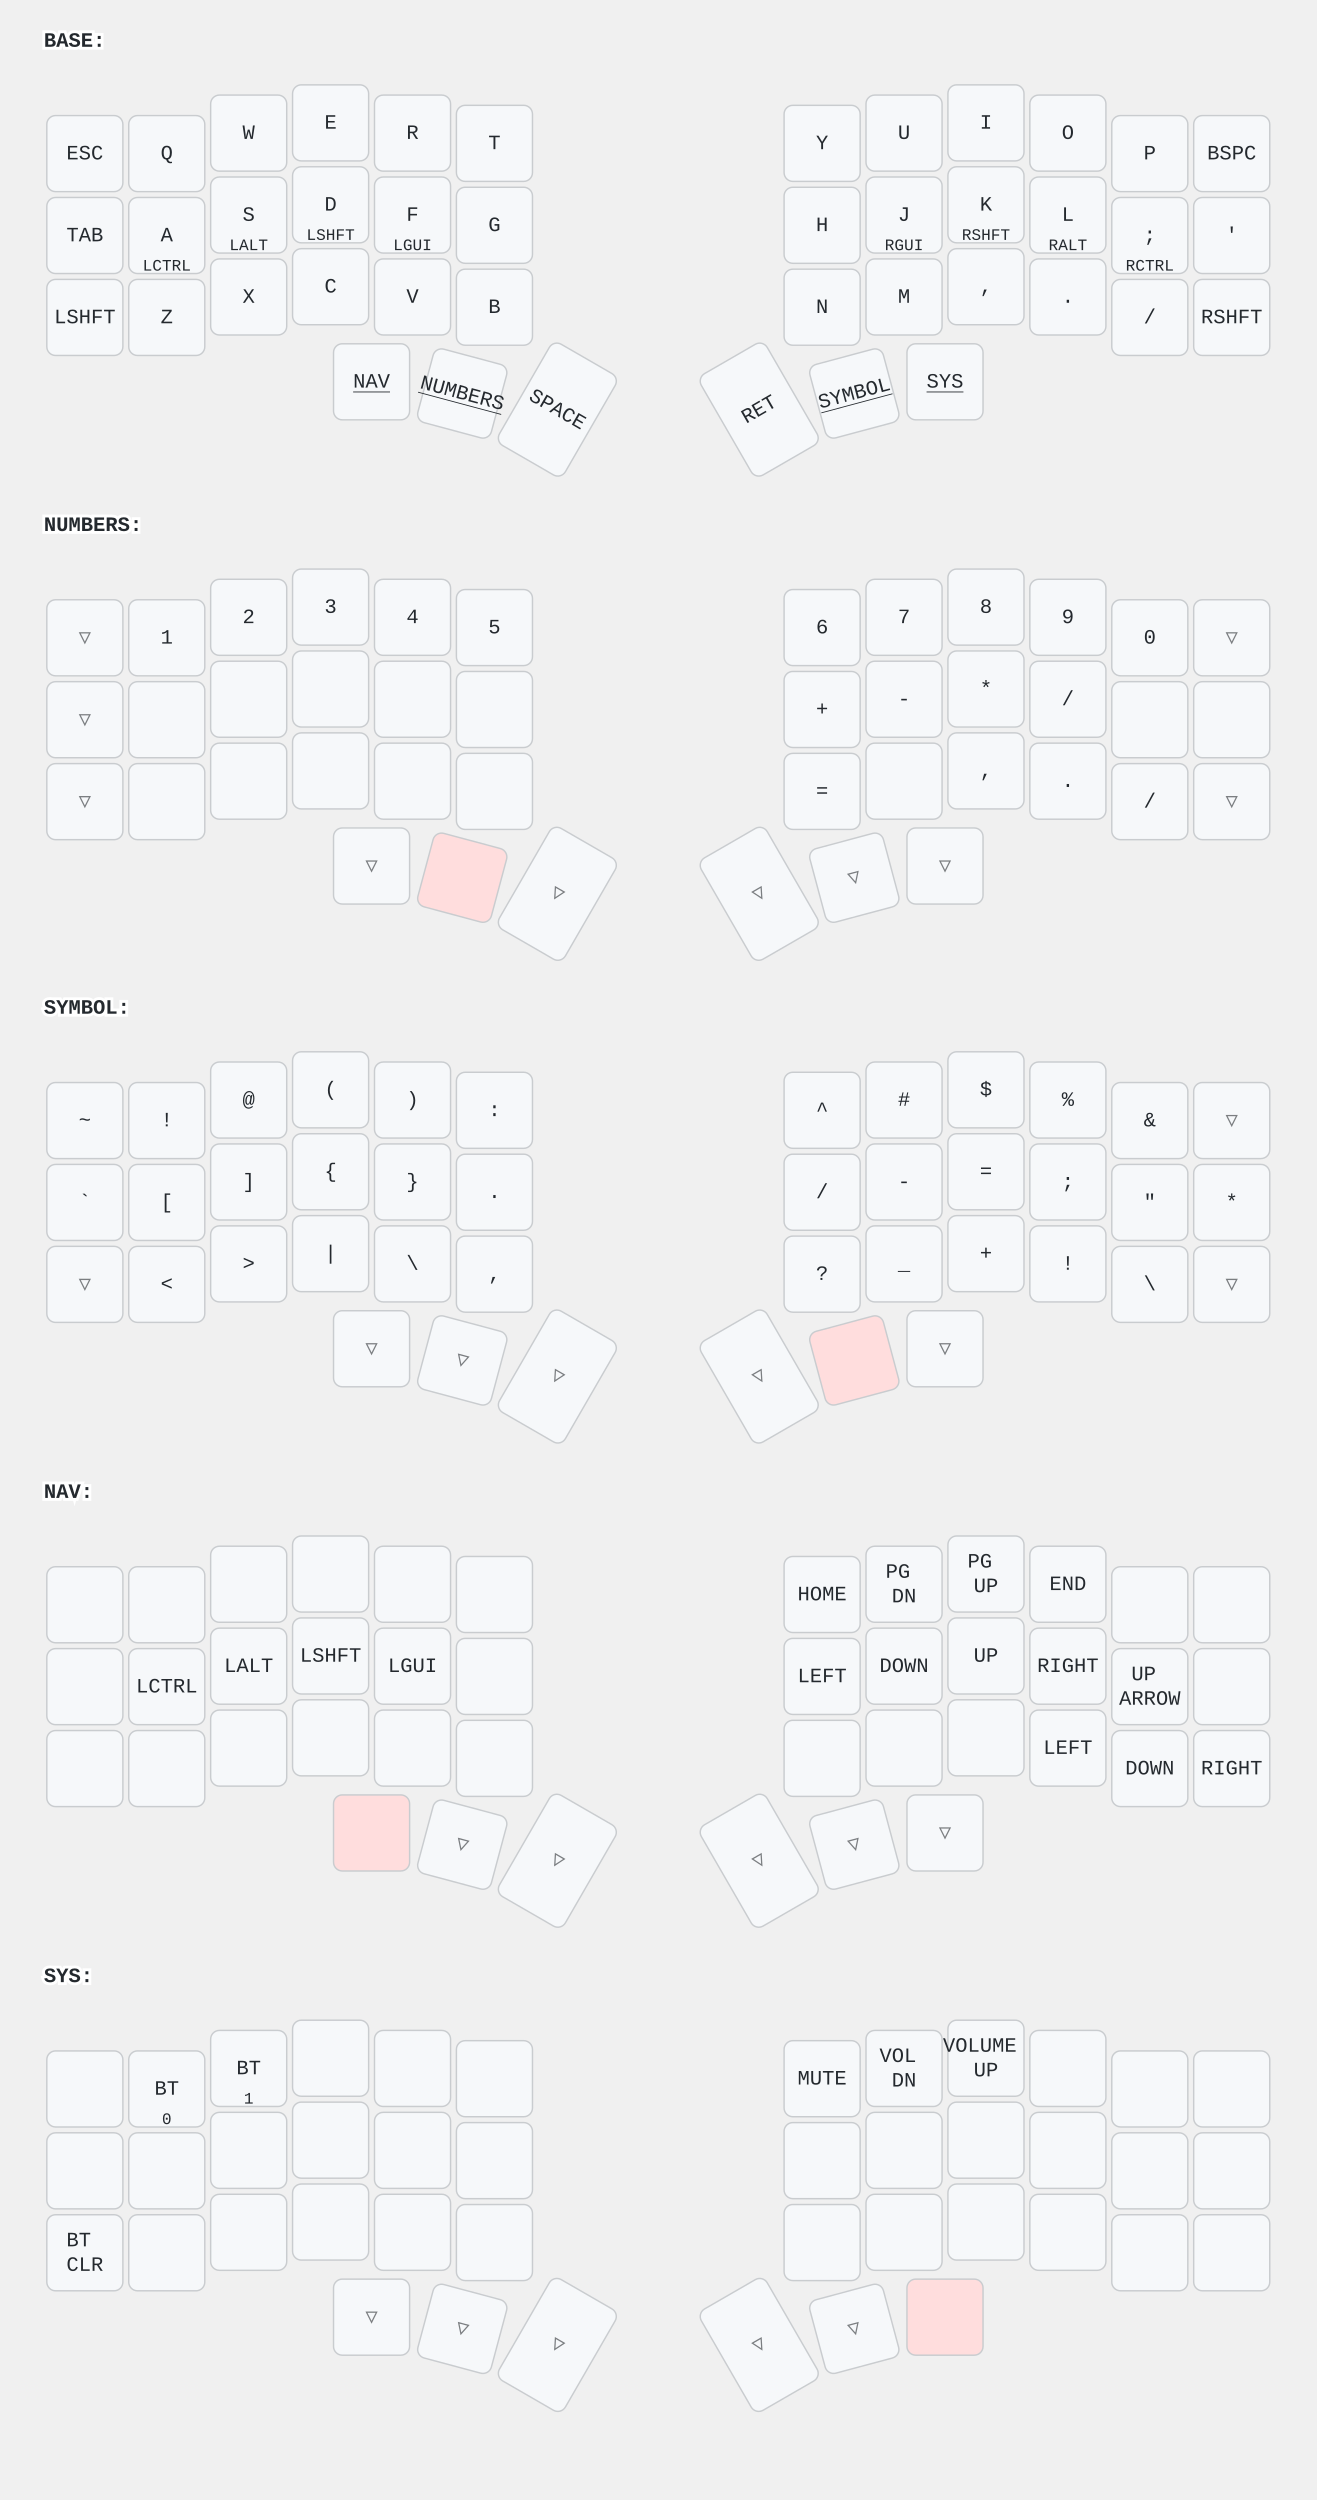
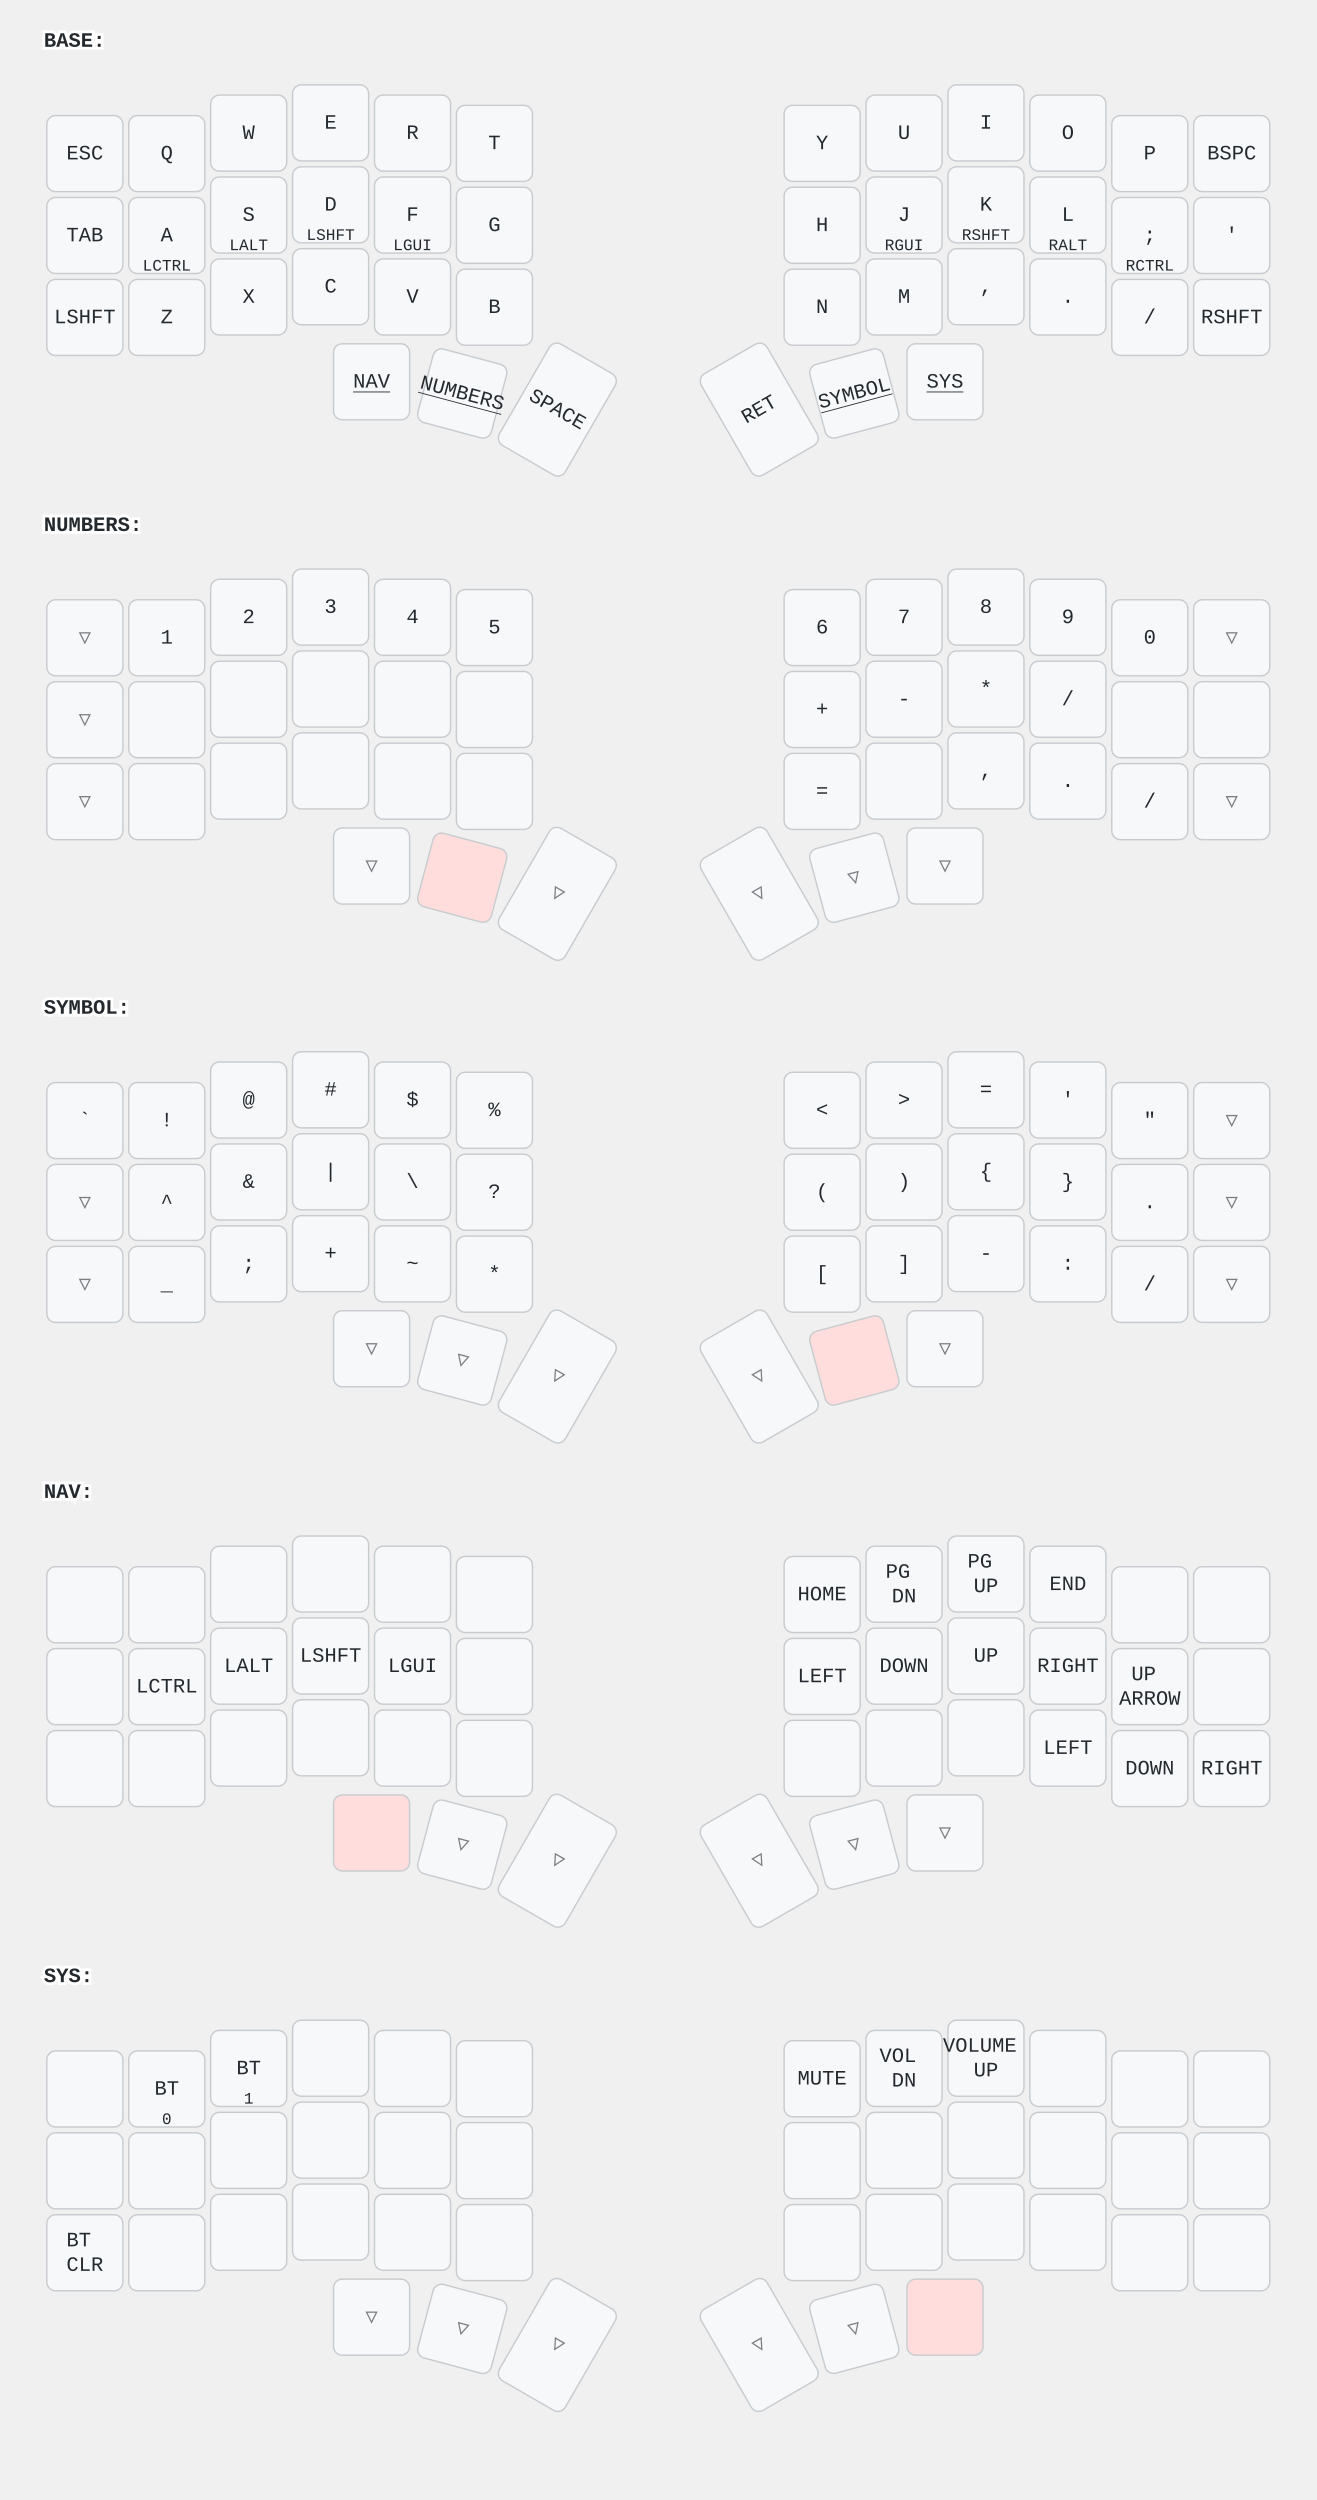
<svg xmlns="http://www.w3.org/2000/svg" width="900" height="1709" viewBox="0 0 900 1709" class="keymap">
  <style>/* inherit to force styles through use tags */
svg path {
    fill: inherit;
}

/* font and background color specifications */
svg.keymap {
    font-family: SFMono-Regular,Consolas,Liberation Mono,Menlo,monospace;
    font-size: 14px;
    font-kerning: normal;
    text-rendering: optimizeLegibility;
    fill: #24292e;
}

/* default key styling */
rect.key {
    fill: #f6f8fa;
}

rect.key, rect.combo {
    stroke: #c9cccf;
    stroke-width: 1;
}

/* default key side styling, only used is draw_key_sides is set */
rect.side {
    filter: brightness(90%);
}

/* color accent for combo boxes */
rect.combo, rect.combo-separate {
    fill: #cdf;
}

/* color accent for held keys */
rect.held, rect.combo.held {
    fill: #fdd;
}

/* color accent for ghost (optional) keys */
rect.ghost, rect.combo.ghost {
    stroke-dasharray: 4, 4;
    stroke-width: 2;
}

text {
    text-anchor: middle;
    dominant-baseline: middle;
}

/* styling for layer labels */
text.label {
    font-weight: bold;
    text-anchor: start;
    stroke: white;
    stroke-width: 4;
    paint-order: stroke;
}

/* styling for optional footer */
text.footer {
    text-anchor: end;
    dominant-baseline: auto;
    stroke: white;
    stroke-width: 4;
    paint-order: stroke;
}

/* styling for combo tap, and key non-tap label text */
text.combo, text.hold, text.shifted, text.left, text.right {
    font-size: 11px;
}

text.hold {
    text-anchor: middle;
    dominant-baseline: auto;
}

text.shifted {
    text-anchor: middle;
    dominant-baseline: hanging;
}

text.left {
    text-anchor: start;
}

text.right {
    text-anchor: end;
}

text.layer-activator {
    text-decoration: underline;
}

/* styling for hold/shifted label text in combo box */
text.combo.hold, text.combo.shifted, text.combo.left, text.combo.right {
    font-size: 8px;
}

/* lighter symbol for transparent keys */
text.trans {
    fill: #7b7e81;
}

/* styling for combo dendrons */
path.combo {
    stroke-width: 1;
    stroke: gray;
    fill: none;
}

/* Start Tabler Icons Cleanup */
/* cannot use height/width with glyphs */
.icon-tabler &gt; path {
    fill: inherit;
    stroke: inherit;
    stroke-width: 2;
}
/* hide tabler's default box */
.icon-tabler &gt; path[stroke="none"][fill="none"] {
    visibility: hidden;
}
/* End Tabler Icons Cleanup */
</style>
  <g transform="translate(30, 0)" class="layer-BASE">
    <text x="0" y="28" class="label" id="BASE">BASE:</text>
    <g transform="translate(0, 56)">
      <g transform="translate(28, 49)" class="key keypos-0">
        <rect rx="6" ry="6" x="-26" y="-26" width="52" height="52" class="key" />
        <text x="0" y="0" class="key tap">ESC</text>
      </g>
      <g transform="translate(84, 49)" class="key keypos-1">
        <rect rx="6" ry="6" x="-26" y="-26" width="52" height="52" class="key" />
        <text x="0" y="0" class="key tap">Q</text>
      </g>
      <g transform="translate(140, 35)" class="key keypos-2">
        <rect rx="6" ry="6" x="-26" y="-26" width="52" height="52" class="key" />
        <text x="0" y="0" class="key tap">W</text>
      </g>
      <g transform="translate(196, 28)" class="key keypos-3">
        <rect rx="6" ry="6" x="-26" y="-26" width="52" height="52" class="key" />
        <text x="0" y="0" class="key tap">E</text>
      </g>
      <g transform="translate(252, 35)" class="key keypos-4">
        <rect rx="6" ry="6" x="-26" y="-26" width="52" height="52" class="key" />
        <text x="0" y="0" class="key tap">R</text>
      </g>
      <g transform="translate(308, 42)" class="key keypos-5">
        <rect rx="6" ry="6" x="-26" y="-26" width="52" height="52" class="key" />
        <text x="0" y="0" class="key tap">T</text>
      </g>
      <g transform="translate(532, 42)" class="key keypos-6">
        <rect rx="6" ry="6" x="-26" y="-26" width="52" height="52" class="key" />
        <text x="0" y="0" class="key tap">Y</text>
      </g>
      <g transform="translate(588, 35)" class="key keypos-7">
        <rect rx="6" ry="6" x="-26" y="-26" width="52" height="52" class="key" />
        <text x="0" y="0" class="key tap">U</text>
      </g>
      <g transform="translate(644, 28)" class="key keypos-8">
        <rect rx="6" ry="6" x="-26" y="-26" width="52" height="52" class="key" />
        <text x="0" y="0" class="key tap">I</text>
      </g>
      <g transform="translate(700, 35)" class="key keypos-9">
        <rect rx="6" ry="6" x="-26" y="-26" width="52" height="52" class="key" />
        <text x="0" y="0" class="key tap">O</text>
      </g>
      <g transform="translate(756, 49)" class="key keypos-10">
        <rect rx="6" ry="6" x="-26" y="-26" width="52" height="52" class="key" />
        <text x="0" y="0" class="key tap">P</text>
      </g>
      <g transform="translate(812, 49)" class="key keypos-11">
        <rect rx="6" ry="6" x="-26" y="-26" width="52" height="52" class="key" />
        <text x="0" y="0" class="key tap">BSPC</text>
      </g>
      <g transform="translate(28, 105)" class="key keypos-12">
        <rect rx="6" ry="6" x="-26" y="-26" width="52" height="52" class="key" />
        <text x="0" y="0" class="key tap">TAB</text>
      </g>
      <g transform="translate(84, 105)" class="key keypos-13">
        <rect rx="6" ry="6" x="-26" y="-26" width="52" height="52" class="key" />
        <text x="0" y="0" class="key tap">A</text>
        <text x="0" y="24" class="key hold">LCTRL</text>
      </g>
      <g transform="translate(140, 91)" class="key keypos-14">
        <rect rx="6" ry="6" x="-26" y="-26" width="52" height="52" class="key" />
        <text x="0" y="0" class="key tap">S</text>
        <text x="0" y="24" class="key hold">LALT</text>
      </g>
      <g transform="translate(196, 84)" class="key keypos-15">
        <rect rx="6" ry="6" x="-26" y="-26" width="52" height="52" class="key" />
        <text x="0" y="0" class="key tap">D</text>
        <text x="0" y="24" class="key hold">LSHFT</text>
      </g>
      <g transform="translate(252, 91)" class="key keypos-16">
        <rect rx="6" ry="6" x="-26" y="-26" width="52" height="52" class="key" />
        <text x="0" y="0" class="key tap">F</text>
        <text x="0" y="24" class="key hold">LGUI</text>
      </g>
      <g transform="translate(308, 98)" class="key keypos-17">
        <rect rx="6" ry="6" x="-26" y="-26" width="52" height="52" class="key" />
        <text x="0" y="0" class="key tap">G</text>
      </g>
      <g transform="translate(532, 98)" class="key keypos-18">
        <rect rx="6" ry="6" x="-26" y="-26" width="52" height="52" class="key" />
        <text x="0" y="0" class="key tap">H</text>
      </g>
      <g transform="translate(588, 91)" class="key keypos-19">
        <rect rx="6" ry="6" x="-26" y="-26" width="52" height="52" class="key" />
        <text x="0" y="0" class="key tap">J</text>
        <text x="0" y="24" class="key hold">RGUI</text>
      </g>
      <g transform="translate(644, 84)" class="key keypos-20">
        <rect rx="6" ry="6" x="-26" y="-26" width="52" height="52" class="key" />
        <text x="0" y="0" class="key tap">K</text>
        <text x="0" y="24" class="key hold">RSHFT</text>
      </g>
      <g transform="translate(700, 91)" class="key keypos-21">
        <rect rx="6" ry="6" x="-26" y="-26" width="52" height="52" class="key" />
        <text x="0" y="0" class="key tap">L</text>
        <text x="0" y="24" class="key hold">RALT</text>
      </g>
      <g transform="translate(756, 105)" class="key keypos-22">
        <rect rx="6" ry="6" x="-26" y="-26" width="52" height="52" class="key" />
        <text x="0" y="0" class="key tap">;</text>
        <text x="0" y="24" class="key hold">RCTRL</text>
      </g>
      <g transform="translate(812, 105)" class="key keypos-23">
        <rect rx="6" ry="6" x="-26" y="-26" width="52" height="52" class="key" />
        <text x="0" y="0" class="key tap">'</text>
      </g>
      <g transform="translate(28, 161)" class="key keypos-24">
        <rect rx="6" ry="6" x="-26" y="-26" width="52" height="52" class="key" />
        <text x="0" y="0" class="key tap">LSHFT</text>
      </g>
      <g transform="translate(84, 161)" class="key keypos-25">
        <rect rx="6" ry="6" x="-26" y="-26" width="52" height="52" class="key" />
        <text x="0" y="0" class="key tap">Z</text>
      </g>
      <g transform="translate(140, 147)" class="key keypos-26">
        <rect rx="6" ry="6" x="-26" y="-26" width="52" height="52" class="key" />
        <text x="0" y="0" class="key tap">X</text>
      </g>
      <g transform="translate(196, 140)" class="key keypos-27">
        <rect rx="6" ry="6" x="-26" y="-26" width="52" height="52" class="key" />
        <text x="0" y="0" class="key tap">C</text>
      </g>
      <g transform="translate(252, 147)" class="key keypos-28">
        <rect rx="6" ry="6" x="-26" y="-26" width="52" height="52" class="key" />
        <text x="0" y="0" class="key tap">V</text>
      </g>
      <g transform="translate(308, 154)" class="key keypos-29">
        <rect rx="6" ry="6" x="-26" y="-26" width="52" height="52" class="key" />
        <text x="0" y="0" class="key tap">B</text>
      </g>
      <g transform="translate(532, 154)" class="key keypos-30">
        <rect rx="6" ry="6" x="-26" y="-26" width="52" height="52" class="key" />
        <text x="0" y="0" class="key tap">N</text>
      </g>
      <g transform="translate(588, 147)" class="key keypos-31">
        <rect rx="6" ry="6" x="-26" y="-26" width="52" height="52" class="key" />
        <text x="0" y="0" class="key tap">M</text>
      </g>
      <g transform="translate(644, 140)" class="key keypos-32">
        <rect rx="6" ry="6" x="-26" y="-26" width="52" height="52" class="key" />
        <text x="0" y="0" class="key tap">,</text>
      </g>
      <g transform="translate(700, 147)" class="key keypos-33">
        <rect rx="6" ry="6" x="-26" y="-26" width="52" height="52" class="key" />
        <text x="0" y="0" class="key tap">.</text>
      </g>
      <g transform="translate(756, 161)" class="key keypos-34">
        <rect rx="6" ry="6" x="-26" y="-26" width="52" height="52" class="key" />
        <text x="0" y="0" class="key tap">/</text>
      </g>
      <g transform="translate(812, 161)" class="key keypos-35">
        <rect rx="6" ry="6" x="-26" y="-26" width="52" height="52" class="key" />
        <text x="0" y="0" class="key tap">RSHFT</text>
      </g>
      <g transform="translate(224, 205)" class="key keypos-36">
        <rect rx="6" ry="6" x="-26" y="-26" width="52" height="52" class="key" />
        <a href="#NAV">
          <text x="0" y="0" class="key tap layer-activator">NAV</text>
        </a>
      </g>
      <g transform="translate(286, 213) rotate(15.0)" class="key keypos-37">
        <rect rx="6" ry="6" x="-26" y="-26" width="52" height="52" class="key" />
        <a href="#NUMBERS">
          <text x="0" y="0" class="key tap layer-activator">NUMBERS</text>
        </a>
      </g>
      <g transform="translate(351, 224) rotate(30.0)" class="key keypos-38">
        <rect rx="6" ry="6" x="-26" y="-40" width="52" height="80" class="key" />
        <text x="0" y="0" class="key tap">SPACE</text>
      </g>
      <g transform="translate(489, 224) rotate(-30.0)" class="key keypos-39">
        <rect rx="6" ry="6" x="-26" y="-40" width="52" height="80" class="key" />
        <text x="0" y="0" class="key tap">RET</text>
      </g>
      <g transform="translate(554, 213) rotate(-15.0)" class="key keypos-40">
        <rect rx="6" ry="6" x="-26" y="-26" width="52" height="52" class="key" />
        <a href="#SYMBOL">
          <text x="0" y="0" class="key tap layer-activator">SYMBOL</text>
        </a>
      </g>
      <g transform="translate(616, 205)" class="key keypos-41">
        <rect rx="6" ry="6" x="-26" y="-26" width="52" height="52" class="key" />
        <a href="#SYS">
          <text x="0" y="0" class="key tap layer-activator">SYS</text>
        </a>
      </g>
    </g>
  </g>
  <g transform="translate(30, 331)" class="layer-NUMBERS">
    <text x="0" y="28" class="label" id="NUMBERS">NUMBERS:</text>
    <g transform="translate(0, 56)">
      <g transform="translate(28, 49)" class="key trans keypos-0">
        <rect rx="6" ry="6" x="-26" y="-26" width="52" height="52" class="key trans" />
        <text x="0" y="0" class="key trans tap">▽</text>
      </g>
      <g transform="translate(84, 49)" class="key keypos-1">
        <rect rx="6" ry="6" x="-26" y="-26" width="52" height="52" class="key" />
        <text x="0" y="0" class="key tap">1</text>
      </g>
      <g transform="translate(140, 35)" class="key keypos-2">
        <rect rx="6" ry="6" x="-26" y="-26" width="52" height="52" class="key" />
        <text x="0" y="0" class="key tap">2</text>
      </g>
      <g transform="translate(196, 28)" class="key keypos-3">
        <rect rx="6" ry="6" x="-26" y="-26" width="52" height="52" class="key" />
        <text x="0" y="0" class="key tap">3</text>
      </g>
      <g transform="translate(252, 35)" class="key keypos-4">
        <rect rx="6" ry="6" x="-26" y="-26" width="52" height="52" class="key" />
        <text x="0" y="0" class="key tap">4</text>
      </g>
      <g transform="translate(308, 42)" class="key keypos-5">
        <rect rx="6" ry="6" x="-26" y="-26" width="52" height="52" class="key" />
        <text x="0" y="0" class="key tap">5</text>
      </g>
      <g transform="translate(532, 42)" class="key keypos-6">
        <rect rx="6" ry="6" x="-26" y="-26" width="52" height="52" class="key" />
        <text x="0" y="0" class="key tap">6</text>
      </g>
      <g transform="translate(588, 35)" class="key keypos-7">
        <rect rx="6" ry="6" x="-26" y="-26" width="52" height="52" class="key" />
        <text x="0" y="0" class="key tap">7</text>
      </g>
      <g transform="translate(644, 28)" class="key keypos-8">
        <rect rx="6" ry="6" x="-26" y="-26" width="52" height="52" class="key" />
        <text x="0" y="0" class="key tap">8</text>
      </g>
      <g transform="translate(700, 35)" class="key keypos-9">
        <rect rx="6" ry="6" x="-26" y="-26" width="52" height="52" class="key" />
        <text x="0" y="0" class="key tap">9</text>
      </g>
      <g transform="translate(756, 49)" class="key keypos-10">
        <rect rx="6" ry="6" x="-26" y="-26" width="52" height="52" class="key" />
        <text x="0" y="0" class="key tap">0</text>
      </g>
      <g transform="translate(812, 49)" class="key trans keypos-11">
        <rect rx="6" ry="6" x="-26" y="-26" width="52" height="52" class="key trans" />
        <text x="0" y="0" class="key trans tap">▽</text>
      </g>
      <g transform="translate(28, 105)" class="key trans keypos-12">
        <rect rx="6" ry="6" x="-26" y="-26" width="52" height="52" class="key trans" />
        <text x="0" y="0" class="key trans tap">▽</text>
      </g>
      <g transform="translate(84, 105)" class="key keypos-13">
        <rect rx="6" ry="6" x="-26" y="-26" width="52" height="52" class="key" />
      </g>
      <g transform="translate(140, 91)" class="key keypos-14">
        <rect rx="6" ry="6" x="-26" y="-26" width="52" height="52" class="key" />
      </g>
      <g transform="translate(196, 84)" class="key keypos-15">
        <rect rx="6" ry="6" x="-26" y="-26" width="52" height="52" class="key" />
      </g>
      <g transform="translate(252, 91)" class="key keypos-16">
        <rect rx="6" ry="6" x="-26" y="-26" width="52" height="52" class="key" />
      </g>
      <g transform="translate(308, 98)" class="key keypos-17">
        <rect rx="6" ry="6" x="-26" y="-26" width="52" height="52" class="key" />
      </g>
      <g transform="translate(532, 98)" class="key keypos-18">
        <rect rx="6" ry="6" x="-26" y="-26" width="52" height="52" class="key" />
        <text x="0" y="0" class="key tap">+</text>
      </g>
      <g transform="translate(588, 91)" class="key keypos-19">
        <rect rx="6" ry="6" x="-26" y="-26" width="52" height="52" class="key" />
        <text x="0" y="0" class="key tap">-</text>
      </g>
      <g transform="translate(644, 84)" class="key keypos-20">
        <rect rx="6" ry="6" x="-26" y="-26" width="52" height="52" class="key" />
        <text x="0" y="0" class="key tap">*</text>
      </g>
      <g transform="translate(700, 91)" class="key keypos-21">
        <rect rx="6" ry="6" x="-26" y="-26" width="52" height="52" class="key" />
        <text x="0" y="0" class="key tap">/</text>
      </g>
      <g transform="translate(756, 105)" class="key keypos-22">
        <rect rx="6" ry="6" x="-26" y="-26" width="52" height="52" class="key" />
      </g>
      <g transform="translate(812, 105)" class="key keypos-23">
        <rect rx="6" ry="6" x="-26" y="-26" width="52" height="52" class="key" />
      </g>
      <g transform="translate(28, 161)" class="key trans keypos-24">
        <rect rx="6" ry="6" x="-26" y="-26" width="52" height="52" class="key trans" />
        <text x="0" y="0" class="key trans tap">▽</text>
      </g>
      <g transform="translate(84, 161)" class="key keypos-25">
        <rect rx="6" ry="6" x="-26" y="-26" width="52" height="52" class="key" />
      </g>
      <g transform="translate(140, 147)" class="key keypos-26">
        <rect rx="6" ry="6" x="-26" y="-26" width="52" height="52" class="key" />
      </g>
      <g transform="translate(196, 140)" class="key keypos-27">
        <rect rx="6" ry="6" x="-26" y="-26" width="52" height="52" class="key" />
      </g>
      <g transform="translate(252, 147)" class="key keypos-28">
        <rect rx="6" ry="6" x="-26" y="-26" width="52" height="52" class="key" />
      </g>
      <g transform="translate(308, 154)" class="key keypos-29">
        <rect rx="6" ry="6" x="-26" y="-26" width="52" height="52" class="key" />
      </g>
      <g transform="translate(532, 154)" class="key keypos-30">
        <rect rx="6" ry="6" x="-26" y="-26" width="52" height="52" class="key" />
        <text x="0" y="0" class="key tap">=</text>
      </g>
      <g transform="translate(588, 147)" class="key keypos-31">
        <rect rx="6" ry="6" x="-26" y="-26" width="52" height="52" class="key" />
      </g>
      <g transform="translate(644, 140)" class="key keypos-32">
        <rect rx="6" ry="6" x="-26" y="-26" width="52" height="52" class="key" />
        <text x="0" y="0" class="key tap">,</text>
      </g>
      <g transform="translate(700, 147)" class="key keypos-33">
        <rect rx="6" ry="6" x="-26" y="-26" width="52" height="52" class="key" />
        <text x="0" y="0" class="key tap">.</text>
      </g>
      <g transform="translate(756, 161)" class="key keypos-34">
        <rect rx="6" ry="6" x="-26" y="-26" width="52" height="52" class="key" />
        <text x="0" y="0" class="key tap">/</text>
      </g>
      <g transform="translate(812, 161)" class="key trans keypos-35">
        <rect rx="6" ry="6" x="-26" y="-26" width="52" height="52" class="key trans" />
        <text x="0" y="0" class="key trans tap">▽</text>
      </g>
      <g transform="translate(224, 205)" class="key trans keypos-36">
        <rect rx="6" ry="6" x="-26" y="-26" width="52" height="52" class="key trans" />
        <text x="0" y="0" class="key trans tap">▽</text>
      </g>
      <g transform="translate(286, 213) rotate(15.0)" class="key held keypos-37">
        <rect rx="6" ry="6" x="-26" y="-26" width="52" height="52" class="key held" />
      </g>
      <g transform="translate(351, 224) rotate(30.0)" class="key trans keypos-38">
        <rect rx="6" ry="6" x="-26" y="-40" width="52" height="80" class="key trans" />
        <text x="0" y="0" class="key trans tap">▽</text>
      </g>
      <g transform="translate(489, 224) rotate(-30.0)" class="key trans keypos-39">
        <rect rx="6" ry="6" x="-26" y="-40" width="52" height="80" class="key trans" />
        <text x="0" y="0" class="key trans tap">▽</text>
      </g>
      <g transform="translate(554, 213) rotate(-15.0)" class="key trans keypos-40">
        <rect rx="6" ry="6" x="-26" y="-26" width="52" height="52" class="key trans" />
        <text x="0" y="0" class="key trans tap">▽</text>
      </g>
      <g transform="translate(616, 205)" class="key trans keypos-41">
        <rect rx="6" ry="6" x="-26" y="-26" width="52" height="52" class="key trans" />
        <text x="0" y="0" class="key trans tap">▽</text>
      </g>
    </g>
  </g>
  <g transform="translate(30, 661)" class="layer-SYMBOL">
    <text x="0" y="28" class="label" id="SYMBOL">SYMBOL:</text>
    <g transform="translate(0, 56)">
      <g transform="translate(28, 49)" class="key keypos-0">
        <rect rx="6" ry="6" x="-26" y="-26" width="52" height="52" class="key" />
+         <text x="0" y="0" class="key tap">`</text>
+       </g>
+       <g transform="translate(84, 49)" class="key keypos-1">
+         <rect rx="6" ry="6" x="-26" y="-26" width="52" height="52" class="key" />
+         <text x="0" y="0" class="key tap">!</text>
+       </g>
+       <g transform="translate(140, 35)" class="key keypos-2">
+         <rect rx="6" ry="6" x="-26" y="-26" width="52" height="52" class="key" />
+         <text x="0" y="0" class="key tap">@</text>
+       </g>
+       <g transform="translate(196, 28)" class="key keypos-3">
+         <rect rx="6" ry="6" x="-26" y="-26" width="52" height="52" class="key" />
+         <text x="0" y="0" class="key tap">#</text>
+       </g>
+       <g transform="translate(252, 35)" class="key keypos-4">
+         <rect rx="6" ry="6" x="-26" y="-26" width="52" height="52" class="key" />
+         <text x="0" y="0" class="key tap">$</text>
+       </g>
+       <g transform="translate(308, 42)" class="key keypos-5">
+         <rect rx="6" ry="6" x="-26" y="-26" width="52" height="52" class="key" />
+         <text x="0" y="0" class="key tap">%</text>
+       </g>
+       <g transform="translate(532, 42)" class="key keypos-6">
+         <rect rx="6" ry="6" x="-26" y="-26" width="52" height="52" class="key" />
+         <text x="0" y="0" class="key tap">&lt;</text>
+       </g>
+       <g transform="translate(588, 35)" class="key keypos-7">
+         <rect rx="6" ry="6" x="-26" y="-26" width="52" height="52" class="key" />
+         <text x="0" y="0" class="key tap">&gt;</text>
+       </g>
+       <g transform="translate(644, 28)" class="key keypos-8">
+         <rect rx="6" ry="6" x="-26" y="-26" width="52" height="52" class="key" />
+         <text x="0" y="0" class="key tap">=</text>
+       </g>
+       <g transform="translate(700, 35)" class="key keypos-9">
+         <rect rx="6" ry="6" x="-26" y="-26" width="52" height="52" class="key" />
+         <text x="0" y="0" class="key tap">'</text>
+       </g>
+       <g transform="translate(756, 49)" class="key keypos-10">
+         <rect rx="6" ry="6" x="-26" y="-26" width="52" height="52" class="key" />
+         <text x="0" y="0" class="key tap">"</text>
+       </g>
+       <g transform="translate(812, 49)" class="key trans keypos-11">
+         <rect rx="6" ry="6" x="-26" y="-26" width="52" height="52" class="key trans" />
+         <text x="0" y="0" class="key trans tap">▽</text>
+       </g>
+       <g transform="translate(28, 105)" class="key trans keypos-12">
+         <rect rx="6" ry="6" x="-26" y="-26" width="52" height="52" class="key trans" />
+         <text x="0" y="0" class="key trans tap">▽</text>
+       </g>
+       <g transform="translate(84, 105)" class="key keypos-13">
+         <rect rx="6" ry="6" x="-26" y="-26" width="52" height="52" class="key" />
+         <text x="0" y="0" class="key tap">^</text>
+       </g>
+       <g transform="translate(140, 91)" class="key keypos-14">
+         <rect rx="6" ry="6" x="-26" y="-26" width="52" height="52" class="key" />
+         <text x="0" y="0" class="key tap">&amp;</text>
+       </g>
+       <g transform="translate(196, 84)" class="key keypos-15">
+         <rect rx="6" ry="6" x="-26" y="-26" width="52" height="52" class="key" />
+         <text x="0" y="0" class="key tap">|</text>
+       </g>
+       <g transform="translate(252, 91)" class="key keypos-16">
+         <rect rx="6" ry="6" x="-26" y="-26" width="52" height="52" class="key" />
+         <text x="0" y="0" class="key tap">\</text>
+       </g>
+       <g transform="translate(308, 98)" class="key keypos-17">
+         <rect rx="6" ry="6" x="-26" y="-26" width="52" height="52" class="key" />
+         <text x="0" y="0" class="key tap">?</text>
+       </g>
+       <g transform="translate(532, 98)" class="key keypos-18">
+         <rect rx="6" ry="6" x="-26" y="-26" width="52" height="52" class="key" />
+         <text x="0" y="0" class="key tap">(</text>
+       </g>
+       <g transform="translate(588, 91)" class="key keypos-19">
+         <rect rx="6" ry="6" x="-26" y="-26" width="52" height="52" class="key" />
+         <text x="0" y="0" class="key tap">)</text>
+       </g>
+       <g transform="translate(644, 84)" class="key keypos-20">
+         <rect rx="6" ry="6" x="-26" y="-26" width="52" height="52" class="key" />
+         <text x="0" y="0" class="key tap">{</text>
+       </g>
+       <g transform="translate(700, 91)" class="key keypos-21">
+         <rect rx="6" ry="6" x="-26" y="-26" width="52" height="52" class="key" />
+         <text x="0" y="0" class="key tap">}</text>
+       </g>
+       <g transform="translate(756, 105)" class="key keypos-22">
+         <rect rx="6" ry="6" x="-26" y="-26" width="52" height="52" class="key" />
+         <text x="0" y="0" class="key tap">.</text>
+       </g>
+       <g transform="translate(812, 105)" class="key trans keypos-23">
+         <rect rx="6" ry="6" x="-26" y="-26" width="52" height="52" class="key trans" />
+         <text x="0" y="0" class="key trans tap">▽</text>
+       </g>
+       <g transform="translate(28, 161)" class="key trans keypos-24">
+         <rect rx="6" ry="6" x="-26" y="-26" width="52" height="52" class="key trans" />
+         <text x="0" y="0" class="key trans tap">▽</text>
+       </g>
+       <g transform="translate(84, 161)" class="key keypos-25">
+         <rect rx="6" ry="6" x="-26" y="-26" width="52" height="52" class="key" />
+         <text x="0" y="0" class="key tap">_</text>
+       </g>
+       <g transform="translate(140, 147)" class="key keypos-26">
+         <rect rx="6" ry="6" x="-26" y="-26" width="52" height="52" class="key" />
+         <text x="0" y="0" class="key tap">;</text>
+       </g>
+       <g transform="translate(196, 140)" class="key keypos-27">
+         <rect rx="6" ry="6" x="-26" y="-26" width="52" height="52" class="key" />
+         <text x="0" y="0" class="key tap">+</text>
+       </g>
+       <g transform="translate(252, 147)" class="key keypos-28">
+         <rect rx="6" ry="6" x="-26" y="-26" width="52" height="52" class="key" />
        <text x="0" y="0" class="key tap">~</text>
      </g>
-       <g transform="translate(84, 49)" class="key keypos-1">
-         <rect rx="6" ry="6" x="-26" y="-26" width="52" height="52" class="key" />
-         <text x="0" y="0" class="key tap">!</text>
-       </g>
-       <g transform="translate(140, 35)" class="key keypos-2">
-         <rect rx="6" ry="6" x="-26" y="-26" width="52" height="52" class="key" />
-         <text x="0" y="0" class="key tap">@</text>
-       </g>
-       <g transform="translate(196, 28)" class="key keypos-3">
-         <rect rx="6" ry="6" x="-26" y="-26" width="52" height="52" class="key" />
-         <text x="0" y="0" class="key tap">(</text>
-       </g>
-       <g transform="translate(252, 35)" class="key keypos-4">
-         <rect rx="6" ry="6" x="-26" y="-26" width="52" height="52" class="key" />
-         <text x="0" y="0" class="key tap">)</text>
-       </g>
-       <g transform="translate(308, 42)" class="key keypos-5">
+       <g transform="translate(308, 154)" class="key keypos-29">
+         <rect rx="6" ry="6" x="-26" y="-26" width="52" height="52" class="key" />
+         <text x="0" y="0" class="key tap">*</text>
+       </g>
+       <g transform="translate(532, 154)" class="key keypos-30">
+         <rect rx="6" ry="6" x="-26" y="-26" width="52" height="52" class="key" />
+         <text x="0" y="0" class="key tap">[</text>
+       </g>
+       <g transform="translate(588, 147)" class="key keypos-31">
+         <rect rx="6" ry="6" x="-26" y="-26" width="52" height="52" class="key" />
+         <text x="0" y="0" class="key tap">]</text>
+       </g>
+       <g transform="translate(644, 140)" class="key keypos-32">
+         <rect rx="6" ry="6" x="-26" y="-26" width="52" height="52" class="key" />
+         <text x="0" y="0" class="key tap">-</text>
+       </g>
+       <g transform="translate(700, 147)" class="key keypos-33">
        <rect rx="6" ry="6" x="-26" y="-26" width="52" height="52" class="key" />
        <text x="0" y="0" class="key tap">:</text>
      </g>
-       <g transform="translate(532, 42)" class="key keypos-6">
-         <rect rx="6" ry="6" x="-26" y="-26" width="52" height="52" class="key" />
-         <text x="0" y="0" class="key tap">^</text>
-       </g>
-       <g transform="translate(588, 35)" class="key keypos-7">
-         <rect rx="6" ry="6" x="-26" y="-26" width="52" height="52" class="key" />
-         <text x="0" y="0" class="key tap">#</text>
-       </g>
-       <g transform="translate(644, 28)" class="key keypos-8">
-         <rect rx="6" ry="6" x="-26" y="-26" width="52" height="52" class="key" />
-         <text x="0" y="0" class="key tap">$</text>
-       </g>
-       <g transform="translate(700, 35)" class="key keypos-9">
-         <rect rx="6" ry="6" x="-26" y="-26" width="52" height="52" class="key" />
-         <text x="0" y="0" class="key tap">%</text>
-       </g>
-       <g transform="translate(756, 49)" class="key keypos-10">
-         <rect rx="6" ry="6" x="-26" y="-26" width="52" height="52" class="key" />
-         <text x="0" y="0" class="key tap">&amp;</text>
-       </g>
-       <g transform="translate(812, 49)" class="key trans keypos-11">
-         <rect rx="6" ry="6" x="-26" y="-26" width="52" height="52" class="key trans" />
-         <text x="0" y="0" class="key trans tap">▽</text>
-       </g>
-       <g transform="translate(28, 105)" class="key keypos-12">
-         <rect rx="6" ry="6" x="-26" y="-26" width="52" height="52" class="key" />
-         <text x="0" y="0" class="key tap">`</text>
-       </g>
-       <g transform="translate(84, 105)" class="key keypos-13">
-         <rect rx="6" ry="6" x="-26" y="-26" width="52" height="52" class="key" />
-         <text x="0" y="0" class="key tap">[</text>
-       </g>
-       <g transform="translate(140, 91)" class="key keypos-14">
-         <rect rx="6" ry="6" x="-26" y="-26" width="52" height="52" class="key" />
-         <text x="0" y="0" class="key tap">]</text>
-       </g>
-       <g transform="translate(196, 84)" class="key keypos-15">
-         <rect rx="6" ry="6" x="-26" y="-26" width="52" height="52" class="key" />
-         <text x="0" y="0" class="key tap">{</text>
-       </g>
-       <g transform="translate(252, 91)" class="key keypos-16">
-         <rect rx="6" ry="6" x="-26" y="-26" width="52" height="52" class="key" />
-         <text x="0" y="0" class="key tap">}</text>
-       </g>
-       <g transform="translate(308, 98)" class="key keypos-17">
-         <rect rx="6" ry="6" x="-26" y="-26" width="52" height="52" class="key" />
-         <text x="0" y="0" class="key tap">.</text>
-       </g>
-       <g transform="translate(532, 98)" class="key keypos-18">
+       <g transform="translate(756, 161)" class="key keypos-34">
        <rect rx="6" ry="6" x="-26" y="-26" width="52" height="52" class="key" />
        <text x="0" y="0" class="key tap">/</text>
-       </g>
-       <g transform="translate(588, 91)" class="key keypos-19">
-         <rect rx="6" ry="6" x="-26" y="-26" width="52" height="52" class="key" />
-         <text x="0" y="0" class="key tap">-</text>
-       </g>
-       <g transform="translate(644, 84)" class="key keypos-20">
-         <rect rx="6" ry="6" x="-26" y="-26" width="52" height="52" class="key" />
-         <text x="0" y="0" class="key tap">=</text>
-       </g>
-       <g transform="translate(700, 91)" class="key keypos-21">
-         <rect rx="6" ry="6" x="-26" y="-26" width="52" height="52" class="key" />
-         <text x="0" y="0" class="key tap">;</text>
-       </g>
-       <g transform="translate(756, 105)" class="key keypos-22">
-         <rect rx="6" ry="6" x="-26" y="-26" width="52" height="52" class="key" />
-         <text x="0" y="0" class="key tap">"</text>
-       </g>
-       <g transform="translate(812, 105)" class="key keypos-23">
-         <rect rx="6" ry="6" x="-26" y="-26" width="52" height="52" class="key" />
-         <text x="0" y="0" class="key tap">*</text>
-       </g>
-       <g transform="translate(28, 161)" class="key trans keypos-24">
-         <rect rx="6" ry="6" x="-26" y="-26" width="52" height="52" class="key trans" />
-         <text x="0" y="0" class="key trans tap">▽</text>
-       </g>
-       <g transform="translate(84, 161)" class="key keypos-25">
-         <rect rx="6" ry="6" x="-26" y="-26" width="52" height="52" class="key" />
-         <text x="0" y="0" class="key tap">&lt;</text>
-       </g>
-       <g transform="translate(140, 147)" class="key keypos-26">
-         <rect rx="6" ry="6" x="-26" y="-26" width="52" height="52" class="key" />
-         <text x="0" y="0" class="key tap">&gt;</text>
-       </g>
-       <g transform="translate(196, 140)" class="key keypos-27">
-         <rect rx="6" ry="6" x="-26" y="-26" width="52" height="52" class="key" />
-         <text x="0" y="0" class="key tap">|</text>
-       </g>
-       <g transform="translate(252, 147)" class="key keypos-28">
-         <rect rx="6" ry="6" x="-26" y="-26" width="52" height="52" class="key" />
-         <text x="0" y="0" class="key tap">\</text>
-       </g>
-       <g transform="translate(308, 154)" class="key keypos-29">
-         <rect rx="6" ry="6" x="-26" y="-26" width="52" height="52" class="key" />
-         <text x="0" y="0" class="key tap">,</text>
-       </g>
-       <g transform="translate(532, 154)" class="key keypos-30">
-         <rect rx="6" ry="6" x="-26" y="-26" width="52" height="52" class="key" />
-         <text x="0" y="0" class="key tap">?</text>
-       </g>
-       <g transform="translate(588, 147)" class="key keypos-31">
-         <rect rx="6" ry="6" x="-26" y="-26" width="52" height="52" class="key" />
-         <text x="0" y="0" class="key tap">_</text>
-       </g>
-       <g transform="translate(644, 140)" class="key keypos-32">
-         <rect rx="6" ry="6" x="-26" y="-26" width="52" height="52" class="key" />
-         <text x="0" y="0" class="key tap">+</text>
-       </g>
-       <g transform="translate(700, 147)" class="key keypos-33">
-         <rect rx="6" ry="6" x="-26" y="-26" width="52" height="52" class="key" />
-         <text x="0" y="0" class="key tap">!</text>
-       </g>
-       <g transform="translate(756, 161)" class="key keypos-34">
-         <rect rx="6" ry="6" x="-26" y="-26" width="52" height="52" class="key" />
-         <text x="0" y="0" class="key tap">\</text>
      </g>
      <g transform="translate(812, 161)" class="key trans keypos-35">
        <rect rx="6" ry="6" x="-26" y="-26" width="52" height="52" class="key trans" />
        <text x="0" y="0" class="key trans tap">▽</text>
      </g>
      <g transform="translate(224, 205)" class="key trans keypos-36">
        <rect rx="6" ry="6" x="-26" y="-26" width="52" height="52" class="key trans" />
        <text x="0" y="0" class="key trans tap">▽</text>
      </g>
      <g transform="translate(286, 213) rotate(15.0)" class="key trans keypos-37">
        <rect rx="6" ry="6" x="-26" y="-26" width="52" height="52" class="key trans" />
        <text x="0" y="0" class="key trans tap">▽</text>
      </g>
      <g transform="translate(351, 224) rotate(30.0)" class="key trans keypos-38">
        <rect rx="6" ry="6" x="-26" y="-40" width="52" height="80" class="key trans" />
        <text x="0" y="0" class="key trans tap">▽</text>
      </g>
      <g transform="translate(489, 224) rotate(-30.0)" class="key trans keypos-39">
        <rect rx="6" ry="6" x="-26" y="-40" width="52" height="80" class="key trans" />
        <text x="0" y="0" class="key trans tap">▽</text>
      </g>
      <g transform="translate(554, 213) rotate(-15.0)" class="key held keypos-40">
        <rect rx="6" ry="6" x="-26" y="-26" width="52" height="52" class="key held" />
      </g>
      <g transform="translate(616, 205)" class="key trans keypos-41">
        <rect rx="6" ry="6" x="-26" y="-26" width="52" height="52" class="key trans" />
        <text x="0" y="0" class="key trans tap">▽</text>
      </g>
    </g>
  </g>
  <g transform="translate(30, 992)" class="layer-NAV">
    <text x="0" y="28" class="label" id="NAV">NAV:</text>
    <g transform="translate(0, 56)">
      <g transform="translate(28, 49)" class="key keypos-0">
        <rect rx="6" ry="6" x="-26" y="-26" width="52" height="52" class="key" />
      </g>
      <g transform="translate(84, 49)" class="key keypos-1">
        <rect rx="6" ry="6" x="-26" y="-26" width="52" height="52" class="key" />
      </g>
      <g transform="translate(140, 35)" class="key keypos-2">
        <rect rx="6" ry="6" x="-26" y="-26" width="52" height="52" class="key" />
      </g>
      <g transform="translate(196, 28)" class="key keypos-3">
        <rect rx="6" ry="6" x="-26" y="-26" width="52" height="52" class="key" />
      </g>
      <g transform="translate(252, 35)" class="key keypos-4">
        <rect rx="6" ry="6" x="-26" y="-26" width="52" height="52" class="key" />
      </g>
      <g transform="translate(308, 42)" class="key keypos-5">
        <rect rx="6" ry="6" x="-26" y="-26" width="52" height="52" class="key" />
      </g>
      <g transform="translate(532, 42)" class="key keypos-6">
        <rect rx="6" ry="6" x="-26" y="-26" width="52" height="52" class="key" />
        <text x="0" y="0" class="key tap">HOME</text>
      </g>
      <g transform="translate(588, 35)" class="key keypos-7">
        <rect rx="6" ry="6" x="-26" y="-26" width="52" height="52" class="key" />
        <text x="0" y="0" class="key tap">
          <tspan x="0" dy="-0.6em">PG</tspan>
          <tspan x="0" dy="1.2em">DN</tspan>
        </text>
      </g>
      <g transform="translate(644, 28)" class="key keypos-8">
        <rect rx="6" ry="6" x="-26" y="-26" width="52" height="52" class="key" />
        <text x="0" y="0" class="key tap">
          <tspan x="0" dy="-0.6em">PG</tspan>
          <tspan x="0" dy="1.2em">UP</tspan>
        </text>
      </g>
      <g transform="translate(700, 35)" class="key keypos-9">
        <rect rx="6" ry="6" x="-26" y="-26" width="52" height="52" class="key" />
        <text x="0" y="0" class="key tap">END</text>
      </g>
      <g transform="translate(756, 49)" class="key keypos-10">
        <rect rx="6" ry="6" x="-26" y="-26" width="52" height="52" class="key" />
      </g>
      <g transform="translate(812, 49)" class="key keypos-11">
        <rect rx="6" ry="6" x="-26" y="-26" width="52" height="52" class="key" />
      </g>
      <g transform="translate(28, 105)" class="key keypos-12">
        <rect rx="6" ry="6" x="-26" y="-26" width="52" height="52" class="key" />
      </g>
      <g transform="translate(84, 105)" class="key keypos-13">
        <rect rx="6" ry="6" x="-26" y="-26" width="52" height="52" class="key" />
        <text x="0" y="0" class="key tap">LCTRL</text>
      </g>
      <g transform="translate(140, 91)" class="key keypos-14">
        <rect rx="6" ry="6" x="-26" y="-26" width="52" height="52" class="key" />
        <text x="0" y="0" class="key tap">LALT</text>
      </g>
      <g transform="translate(196, 84)" class="key keypos-15">
        <rect rx="6" ry="6" x="-26" y="-26" width="52" height="52" class="key" />
        <text x="0" y="0" class="key tap">LSHFT</text>
      </g>
      <g transform="translate(252, 91)" class="key keypos-16">
        <rect rx="6" ry="6" x="-26" y="-26" width="52" height="52" class="key" />
        <text x="0" y="0" class="key tap">LGUI</text>
      </g>
      <g transform="translate(308, 98)" class="key keypos-17">
        <rect rx="6" ry="6" x="-26" y="-26" width="52" height="52" class="key" />
      </g>
      <g transform="translate(532, 98)" class="key keypos-18">
        <rect rx="6" ry="6" x="-26" y="-26" width="52" height="52" class="key" />
        <text x="0" y="0" class="key tap">LEFT</text>
      </g>
      <g transform="translate(588, 91)" class="key keypos-19">
        <rect rx="6" ry="6" x="-26" y="-26" width="52" height="52" class="key" />
        <text x="0" y="0" class="key tap">DOWN</text>
      </g>
      <g transform="translate(644, 84)" class="key keypos-20">
        <rect rx="6" ry="6" x="-26" y="-26" width="52" height="52" class="key" />
        <text x="0" y="0" class="key tap">UP</text>
      </g>
      <g transform="translate(700, 91)" class="key keypos-21">
        <rect rx="6" ry="6" x="-26" y="-26" width="52" height="52" class="key" />
        <text x="0" y="0" class="key tap">RIGHT</text>
      </g>
      <g transform="translate(756, 105)" class="key keypos-22">
        <rect rx="6" ry="6" x="-26" y="-26" width="52" height="52" class="key" />
        <text x="0" y="0" class="key tap">
          <tspan x="0" dy="-0.6em">UP</tspan>
          <tspan x="0" dy="1.2em">ARROW</tspan>
        </text>
      </g>
      <g transform="translate(812, 105)" class="key keypos-23">
        <rect rx="6" ry="6" x="-26" y="-26" width="52" height="52" class="key" />
      </g>
      <g transform="translate(28, 161)" class="key keypos-24">
        <rect rx="6" ry="6" x="-26" y="-26" width="52" height="52" class="key" />
      </g>
      <g transform="translate(84, 161)" class="key keypos-25">
        <rect rx="6" ry="6" x="-26" y="-26" width="52" height="52" class="key" />
      </g>
      <g transform="translate(140, 147)" class="key keypos-26">
        <rect rx="6" ry="6" x="-26" y="-26" width="52" height="52" class="key" />
      </g>
      <g transform="translate(196, 140)" class="key keypos-27">
        <rect rx="6" ry="6" x="-26" y="-26" width="52" height="52" class="key" />
      </g>
      <g transform="translate(252, 147)" class="key keypos-28">
        <rect rx="6" ry="6" x="-26" y="-26" width="52" height="52" class="key" />
      </g>
      <g transform="translate(308, 154)" class="key keypos-29">
        <rect rx="6" ry="6" x="-26" y="-26" width="52" height="52" class="key" />
      </g>
      <g transform="translate(532, 154)" class="key keypos-30">
        <rect rx="6" ry="6" x="-26" y="-26" width="52" height="52" class="key" />
      </g>
      <g transform="translate(588, 147)" class="key keypos-31">
        <rect rx="6" ry="6" x="-26" y="-26" width="52" height="52" class="key" />
      </g>
      <g transform="translate(644, 140)" class="key keypos-32">
        <rect rx="6" ry="6" x="-26" y="-26" width="52" height="52" class="key" />
      </g>
      <g transform="translate(700, 147)" class="key keypos-33">
        <rect rx="6" ry="6" x="-26" y="-26" width="52" height="52" class="key" />
        <text x="0" y="0" class="key tap">LEFT</text>
      </g>
      <g transform="translate(756, 161)" class="key keypos-34">
        <rect rx="6" ry="6" x="-26" y="-26" width="52" height="52" class="key" />
        <text x="0" y="0" class="key tap">DOWN</text>
      </g>
      <g transform="translate(812, 161)" class="key keypos-35">
        <rect rx="6" ry="6" x="-26" y="-26" width="52" height="52" class="key" />
        <text x="0" y="0" class="key tap">RIGHT</text>
      </g>
      <g transform="translate(224, 205)" class="key held keypos-36">
        <rect rx="6" ry="6" x="-26" y="-26" width="52" height="52" class="key held" />
      </g>
      <g transform="translate(286, 213) rotate(15.0)" class="key trans keypos-37">
        <rect rx="6" ry="6" x="-26" y="-26" width="52" height="52" class="key trans" />
        <text x="0" y="0" class="key trans tap">▽</text>
      </g>
      <g transform="translate(351, 224) rotate(30.0)" class="key trans keypos-38">
        <rect rx="6" ry="6" x="-26" y="-40" width="52" height="80" class="key trans" />
        <text x="0" y="0" class="key trans tap">▽</text>
      </g>
      <g transform="translate(489, 224) rotate(-30.0)" class="key trans keypos-39">
        <rect rx="6" ry="6" x="-26" y="-40" width="52" height="80" class="key trans" />
        <text x="0" y="0" class="key trans tap">▽</text>
      </g>
      <g transform="translate(554, 213) rotate(-15.0)" class="key trans keypos-40">
        <rect rx="6" ry="6" x="-26" y="-26" width="52" height="52" class="key trans" />
        <text x="0" y="0" class="key trans tap">▽</text>
      </g>
      <g transform="translate(616, 205)" class="key trans keypos-41">
        <rect rx="6" ry="6" x="-26" y="-26" width="52" height="52" class="key trans" />
        <text x="0" y="0" class="key trans tap">▽</text>
      </g>
    </g>
  </g>
  <g transform="translate(30, 1323)" class="layer-SYS">
    <text x="0" y="28" class="label" id="SYS">SYS:</text>
    <g transform="translate(0, 56)">
      <g transform="translate(28, 49)" class="key keypos-0">
        <rect rx="6" ry="6" x="-26" y="-26" width="52" height="52" class="key" />
      </g>
      <g transform="translate(84, 49)" class="key keypos-1">
        <rect rx="6" ry="6" x="-26" y="-26" width="52" height="52" class="key" />
        <text x="0" y="0" class="key tap">BT</text>
        <text x="0" y="24" class="key hold">0</text>
      </g>
      <g transform="translate(140, 35)" class="key keypos-2">
        <rect rx="6" ry="6" x="-26" y="-26" width="52" height="52" class="key" />
        <text x="0" y="0" class="key tap">BT</text>
        <text x="0" y="24" class="key hold">1</text>
      </g>
      <g transform="translate(196, 28)" class="key keypos-3">
        <rect rx="6" ry="6" x="-26" y="-26" width="52" height="52" class="key" />
      </g>
      <g transform="translate(252, 35)" class="key keypos-4">
        <rect rx="6" ry="6" x="-26" y="-26" width="52" height="52" class="key" />
      </g>
      <g transform="translate(308, 42)" class="key keypos-5">
        <rect rx="6" ry="6" x="-26" y="-26" width="52" height="52" class="key" />
      </g>
      <g transform="translate(532, 42)" class="key keypos-6">
        <rect rx="6" ry="6" x="-26" y="-26" width="52" height="52" class="key" />
        <text x="0" y="0" class="key tap">MUTE</text>
      </g>
      <g transform="translate(588, 35)" class="key keypos-7">
        <rect rx="6" ry="6" x="-26" y="-26" width="52" height="52" class="key" />
        <text x="0" y="0" class="key tap">
          <tspan x="0" dy="-0.6em">VOL</tspan>
          <tspan x="0" dy="1.2em">DN</tspan>
        </text>
      </g>
      <g transform="translate(644, 28)" class="key keypos-8">
        <rect rx="6" ry="6" x="-26" y="-26" width="52" height="52" class="key" />
        <text x="0" y="0" class="key tap">
          <tspan x="0" dy="-0.6em">VOLUME</tspan>
          <tspan x="0" dy="1.2em">UP</tspan>
        </text>
      </g>
      <g transform="translate(700, 35)" class="key keypos-9">
        <rect rx="6" ry="6" x="-26" y="-26" width="52" height="52" class="key" />
      </g>
      <g transform="translate(756, 49)" class="key keypos-10">
        <rect rx="6" ry="6" x="-26" y="-26" width="52" height="52" class="key" />
      </g>
      <g transform="translate(812, 49)" class="key keypos-11">
        <rect rx="6" ry="6" x="-26" y="-26" width="52" height="52" class="key" />
      </g>
      <g transform="translate(28, 105)" class="key keypos-12">
        <rect rx="6" ry="6" x="-26" y="-26" width="52" height="52" class="key" />
      </g>
      <g transform="translate(84, 105)" class="key keypos-13">
        <rect rx="6" ry="6" x="-26" y="-26" width="52" height="52" class="key" />
      </g>
      <g transform="translate(140, 91)" class="key keypos-14">
        <rect rx="6" ry="6" x="-26" y="-26" width="52" height="52" class="key" />
      </g>
      <g transform="translate(196, 84)" class="key keypos-15">
        <rect rx="6" ry="6" x="-26" y="-26" width="52" height="52" class="key" />
      </g>
      <g transform="translate(252, 91)" class="key keypos-16">
        <rect rx="6" ry="6" x="-26" y="-26" width="52" height="52" class="key" />
      </g>
      <g transform="translate(308, 98)" class="key keypos-17">
        <rect rx="6" ry="6" x="-26" y="-26" width="52" height="52" class="key" />
      </g>
      <g transform="translate(532, 98)" class="key keypos-18">
        <rect rx="6" ry="6" x="-26" y="-26" width="52" height="52" class="key" />
      </g>
      <g transform="translate(588, 91)" class="key keypos-19">
        <rect rx="6" ry="6" x="-26" y="-26" width="52" height="52" class="key" />
      </g>
      <g transform="translate(644, 84)" class="key keypos-20">
        <rect rx="6" ry="6" x="-26" y="-26" width="52" height="52" class="key" />
      </g>
      <g transform="translate(700, 91)" class="key keypos-21">
        <rect rx="6" ry="6" x="-26" y="-26" width="52" height="52" class="key" />
      </g>
      <g transform="translate(756, 105)" class="key keypos-22">
        <rect rx="6" ry="6" x="-26" y="-26" width="52" height="52" class="key" />
      </g>
      <g transform="translate(812, 105)" class="key keypos-23">
        <rect rx="6" ry="6" x="-26" y="-26" width="52" height="52" class="key" />
      </g>
      <g transform="translate(28, 161)" class="key keypos-24">
        <rect rx="6" ry="6" x="-26" y="-26" width="52" height="52" class="key" />
        <text x="0" y="0" class="key tap">
          <tspan x="0" dy="-0.6em">BT</tspan>
          <tspan x="0" dy="1.2em">CLR</tspan>
        </text>
      </g>
      <g transform="translate(84, 161)" class="key keypos-25">
        <rect rx="6" ry="6" x="-26" y="-26" width="52" height="52" class="key" />
      </g>
      <g transform="translate(140, 147)" class="key keypos-26">
        <rect rx="6" ry="6" x="-26" y="-26" width="52" height="52" class="key" />
      </g>
      <g transform="translate(196, 140)" class="key keypos-27">
        <rect rx="6" ry="6" x="-26" y="-26" width="52" height="52" class="key" />
      </g>
      <g transform="translate(252, 147)" class="key keypos-28">
        <rect rx="6" ry="6" x="-26" y="-26" width="52" height="52" class="key" />
      </g>
      <g transform="translate(308, 154)" class="key keypos-29">
        <rect rx="6" ry="6" x="-26" y="-26" width="52" height="52" class="key" />
      </g>
      <g transform="translate(532, 154)" class="key keypos-30">
        <rect rx="6" ry="6" x="-26" y="-26" width="52" height="52" class="key" />
      </g>
      <g transform="translate(588, 147)" class="key keypos-31">
        <rect rx="6" ry="6" x="-26" y="-26" width="52" height="52" class="key" />
      </g>
      <g transform="translate(644, 140)" class="key keypos-32">
        <rect rx="6" ry="6" x="-26" y="-26" width="52" height="52" class="key" />
      </g>
      <g transform="translate(700, 147)" class="key keypos-33">
        <rect rx="6" ry="6" x="-26" y="-26" width="52" height="52" class="key" />
      </g>
      <g transform="translate(756, 161)" class="key keypos-34">
        <rect rx="6" ry="6" x="-26" y="-26" width="52" height="52" class="key" />
      </g>
      <g transform="translate(812, 161)" class="key keypos-35">
        <rect rx="6" ry="6" x="-26" y="-26" width="52" height="52" class="key" />
      </g>
      <g transform="translate(224, 205)" class="key trans keypos-36">
        <rect rx="6" ry="6" x="-26" y="-26" width="52" height="52" class="key trans" />
        <text x="0" y="0" class="key trans tap">▽</text>
      </g>
      <g transform="translate(286, 213) rotate(15.0)" class="key trans keypos-37">
        <rect rx="6" ry="6" x="-26" y="-26" width="52" height="52" class="key trans" />
        <text x="0" y="0" class="key trans tap">▽</text>
      </g>
      <g transform="translate(351, 224) rotate(30.0)" class="key trans keypos-38">
        <rect rx="6" ry="6" x="-26" y="-40" width="52" height="80" class="key trans" />
        <text x="0" y="0" class="key trans tap">▽</text>
      </g>
      <g transform="translate(489, 224) rotate(-30.0)" class="key trans keypos-39">
        <rect rx="6" ry="6" x="-26" y="-40" width="52" height="80" class="key trans" />
        <text x="0" y="0" class="key trans tap">▽</text>
      </g>
      <g transform="translate(554, 213) rotate(-15.0)" class="key trans keypos-40">
        <rect rx="6" ry="6" x="-26" y="-26" width="52" height="52" class="key trans" />
        <text x="0" y="0" class="key trans tap">▽</text>
      </g>
      <g transform="translate(616, 205)" class="key held keypos-41">
        <rect rx="6" ry="6" x="-26" y="-26" width="52" height="52" class="key held" />
      </g>
    </g>
  </g>
</svg>
